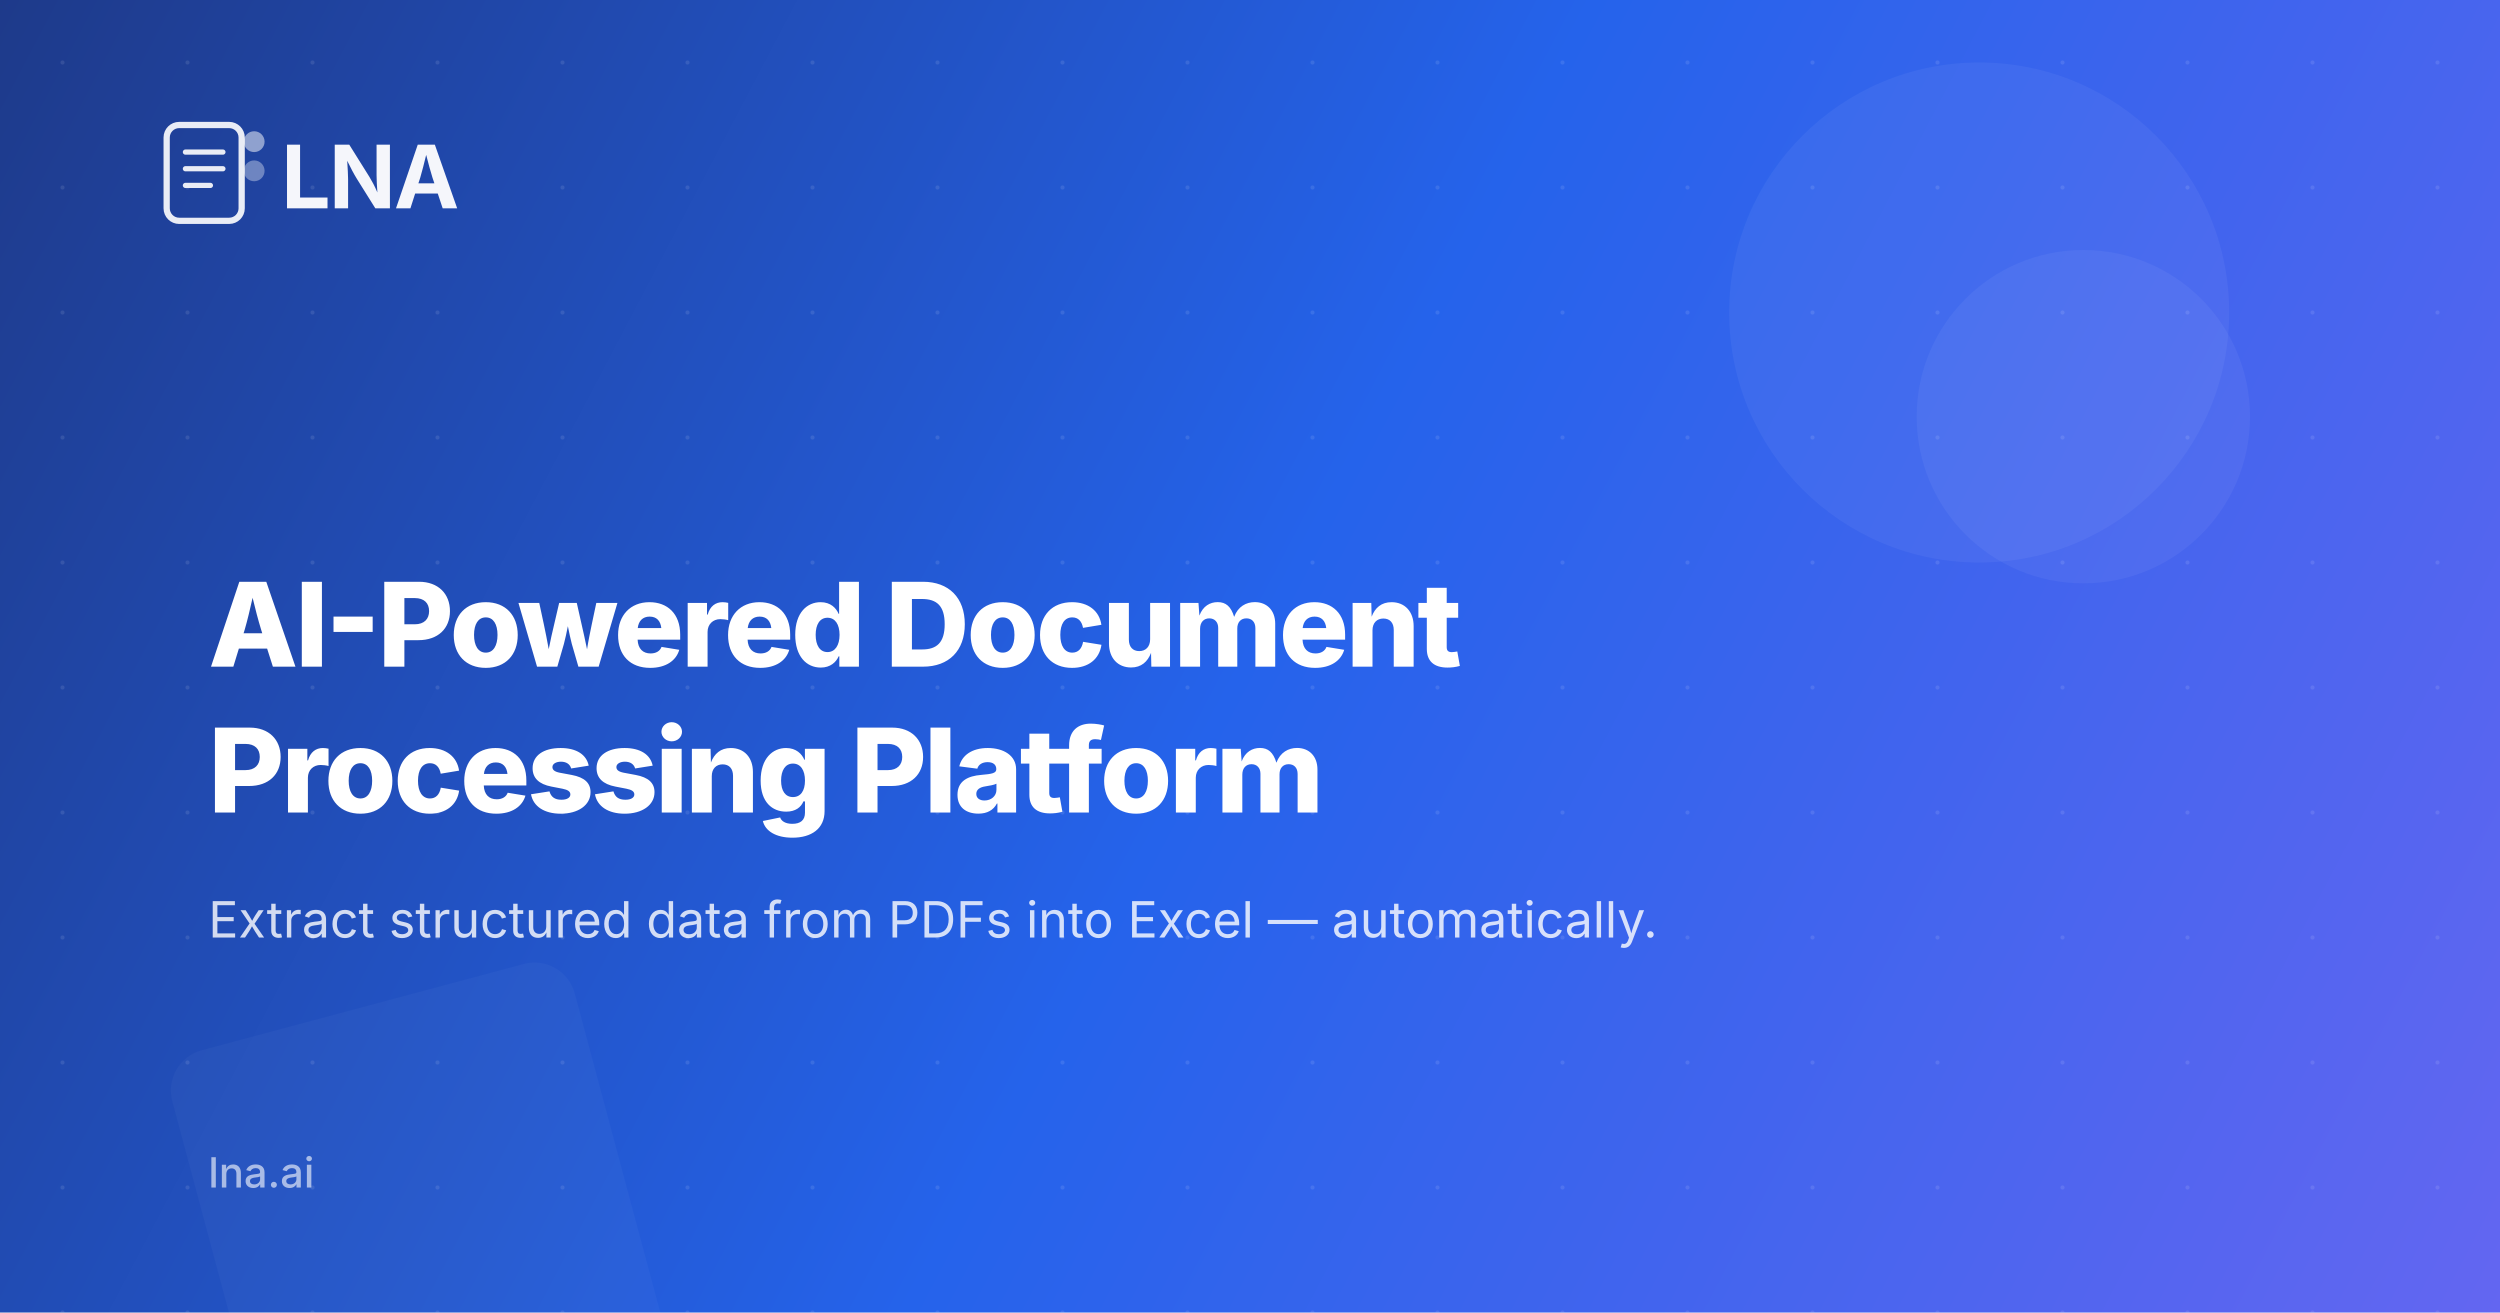
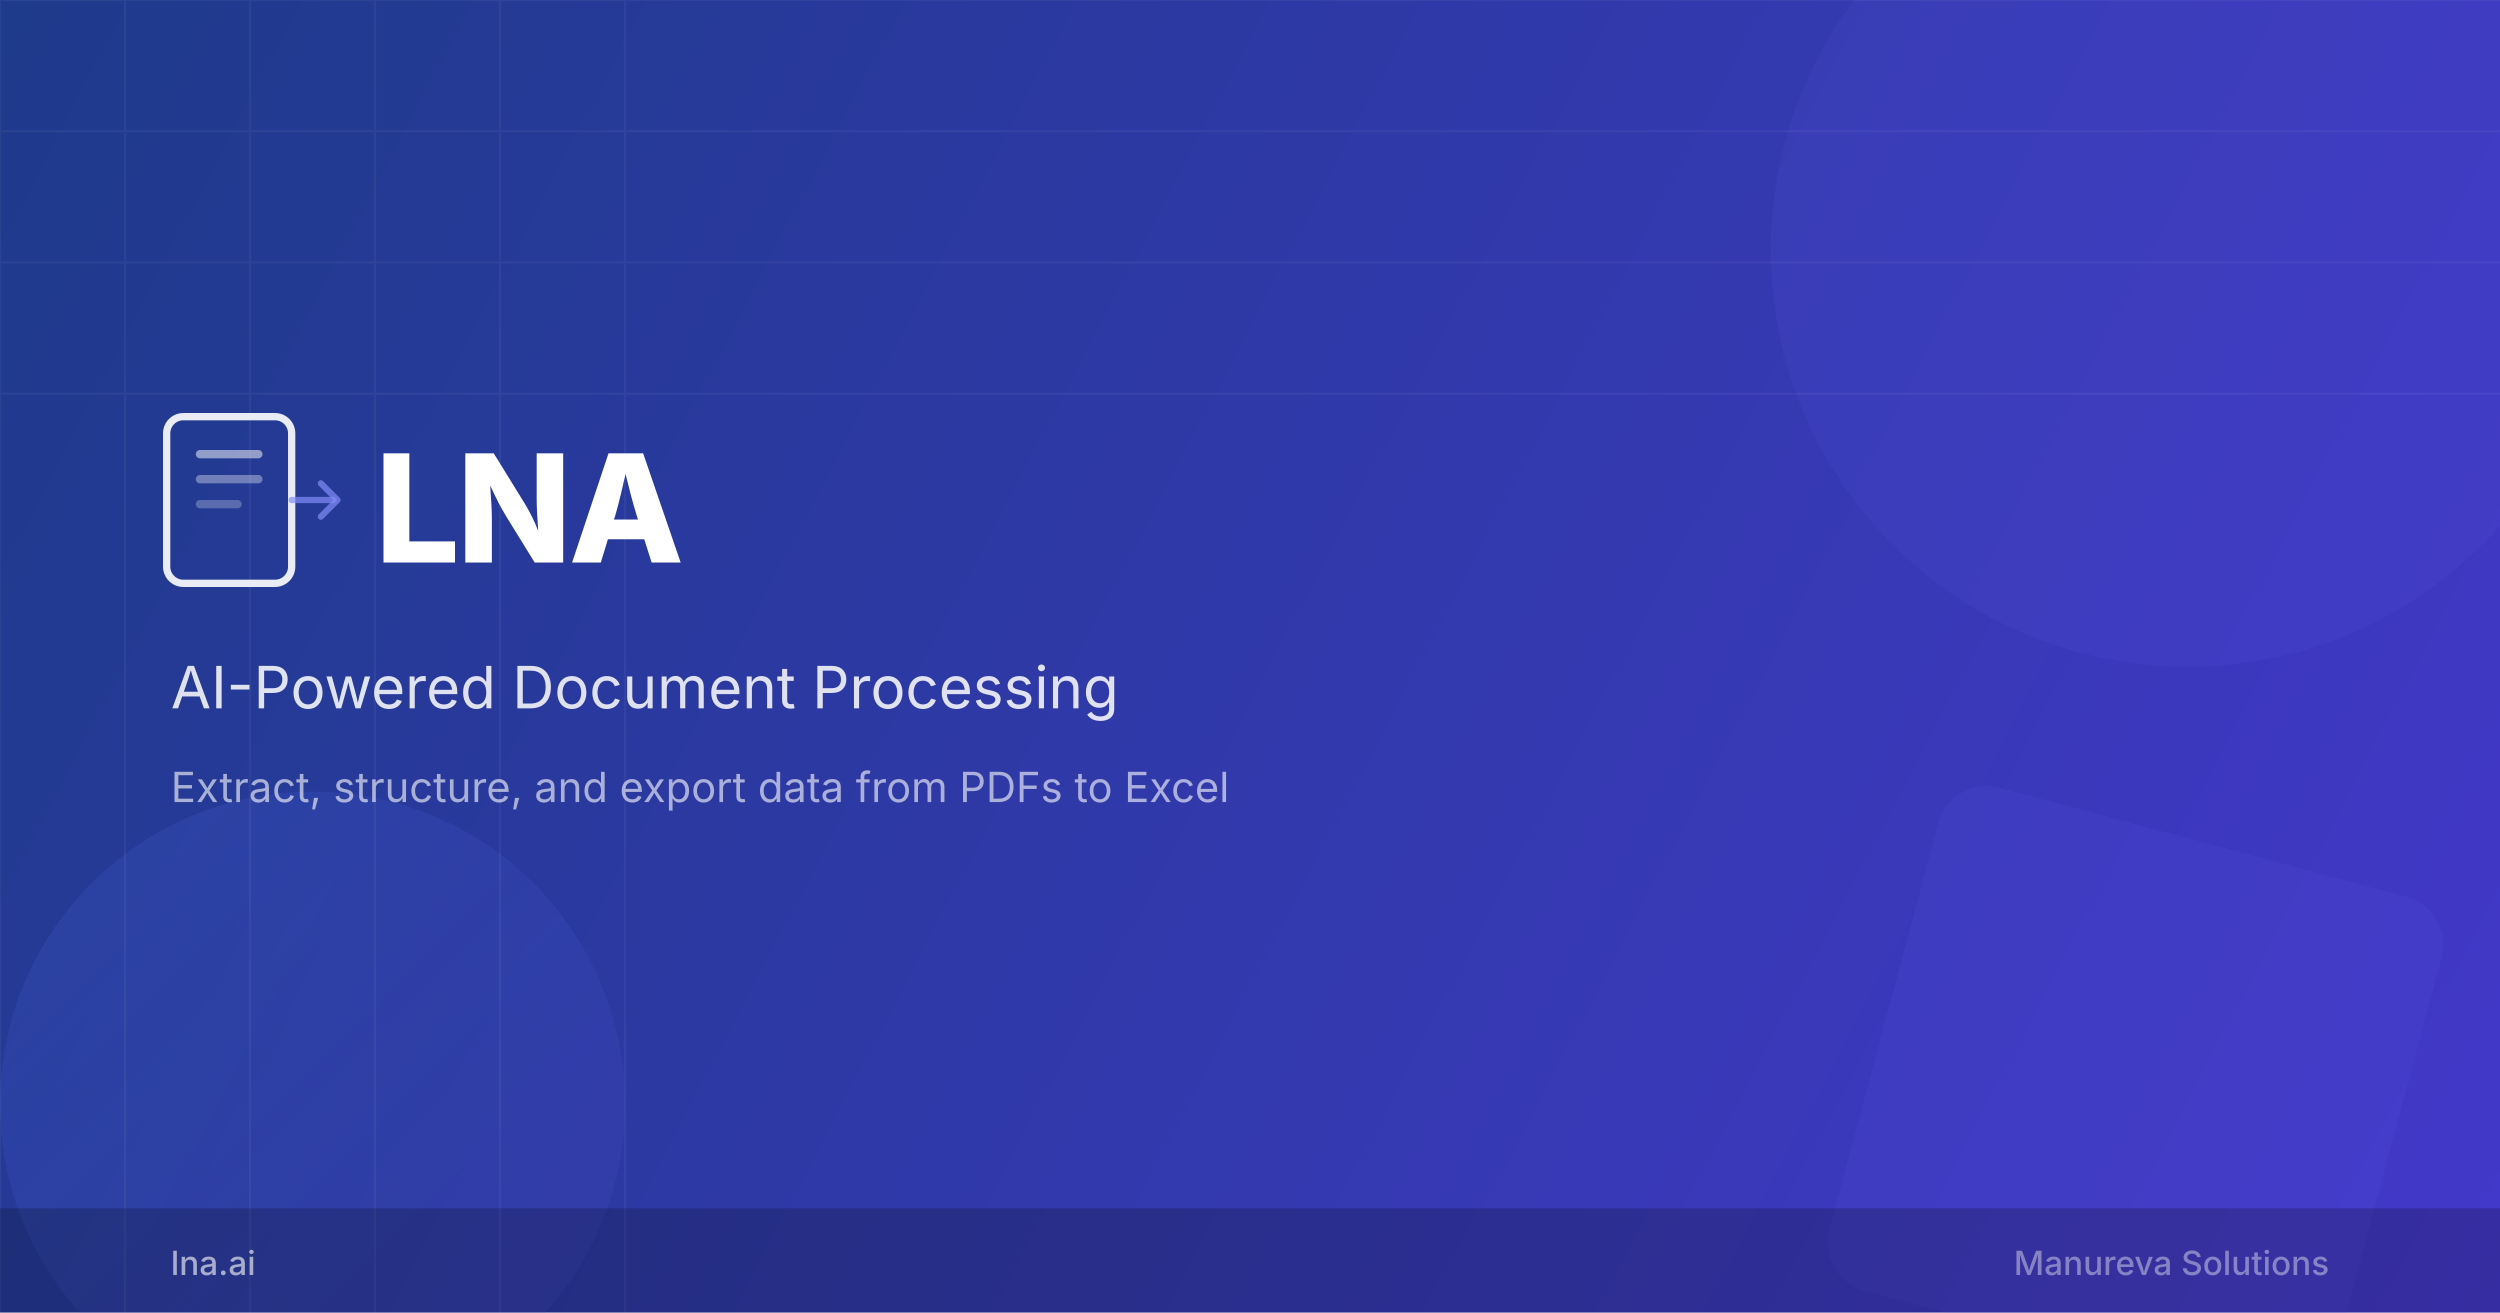
<svg xmlns="http://www.w3.org/2000/svg" viewBox="0 0 1200 630" fill="none">
  <defs>
-     <linearGradient id="bg" x1="0" y1="0" x2="1200" y2="630" gradientUnits="userSpaceOnUse">
+     <linearGradient id="bg-gradient" x1="0" y1="0" x2="1200" y2="630" gradientUnits="userSpaceOnUse">
      <stop offset="0%" stop-color="#1E3A8A" />
-       <stop offset="50%" stop-color="#2563EB" />
-       <stop offset="100%" stop-color="#6366F1" />
+       <stop offset="100%" stop-color="#4338CA" />
    </linearGradient>
-     <pattern id="grid" width="60" height="60" patternUnits="userSpaceOnUse">
-       <circle cx="30" cy="30" r="1" fill="white" opacity="0.1" />
-     </pattern>
+     <linearGradient id="accent-gradient" x1="0" y1="0" x2="400" y2="400" gradientUnits="userSpaceOnUse">
+       <stop offset="0%" stop-color="#3B82F6" stop-opacity="0.2" />
+       <stop offset="100%" stop-color="#6366F1" stop-opacity="0.1" />
+     </linearGradient>
  </defs>
-   <rect width="1200" height="630" fill="url(#bg)" />
-   <rect width="1200" height="630" fill="url(#grid)" />
-   <circle cx="950" cy="150" r="120" fill="white" opacity="0.05" />
-   <circle cx="1000" cy="200" r="80" fill="white" opacity="0.05" />
-   <rect x="100" y="480" width="200" height="200" rx="20" fill="white" opacity="0.03" transform="rotate(-15 200 580)" />
-   <g transform="translate(80, 60)">
-     <rect x="0" y="0" width="36" height="46" rx="6" stroke="white" stroke-width="3" fill="none" opacity="0.9" />
-     <path d="M9 13h18M9 21h18M9 29h12" stroke="white" stroke-width="2.5" stroke-linecap="round" opacity="0.9" />
-     <circle cx="42" cy="8" r="5" fill="white" opacity="0.5" />
-     <circle cx="42" cy="22" r="5" fill="white" opacity="0.35" />
+   <rect width="1200" height="630" fill="url(#bg-gradient)" />
+   <circle cx="1050" cy="120" r="200" fill="url(#accent-gradient)" />
+   <circle cx="150" cy="530" r="150" fill="url(#accent-gradient)" />
+   <rect x="900" y="400" width="250" height="250" rx="24" fill="url(#accent-gradient)" transform="rotate(15, 1025, 525)" />
+   <g opacity="0.05" stroke="#FFFFFF" stroke-width="1">
+     <line x1="0" y1="0" x2="0" y2="630" />
+     <line x1="60" y1="0" x2="60" y2="630" />
+     <line x1="120" y1="0" x2="120" y2="630" />
+     <line x1="180" y1="0" x2="180" y2="630" />
+     <line x1="240" y1="0" x2="240" y2="630" />
+     <line x1="300" y1="0" x2="300" y2="630" />
+     <line x1="0" y1="0" x2="1200" y2="0" />
+     <line x1="0" y1="63" x2="1200" y2="63" />
+     <line x1="0" y1="126" x2="1200" y2="126" />
+     <line x1="0" y1="189" x2="1200" y2="189" />
  </g>
-   <text x="135" y="100" font-family="Inter, system-ui, sans-serif" font-size="42" font-weight="700" fill="white" letter-spacing="-0.02em" opacity="0.95">
-     LNA
-   </text>
-   <text x="100" y="320" font-family="Inter, system-ui, sans-serif" font-size="56" font-weight="800" fill="white" letter-spacing="-0.025em">
-     AI-Powered Document
-   </text>
-   <text x="100" y="390" font-family="Inter, system-ui, sans-serif" font-size="56" font-weight="800" fill="white" letter-spacing="-0.025em">
-     Processing Platform
-   </text>
-   <text x="100" y="450" font-family="Inter, system-ui, sans-serif" font-size="24" font-weight="400" fill="white" opacity="0.8">
-     Extract structured data from PDFs into Excel — automatically.
-   </text>
-   <text x="100" y="570" font-family="Inter, system-ui, sans-serif" font-size="20" font-weight="500" fill="white" opacity="0.6">
-     lna.ai
-   </text>
+   <g transform="translate(80, 200)">
+     <rect x="0" y="0" width="60" height="80" rx="8" stroke="#FFFFFF" stroke-width="3.5" fill="none" opacity="0.9" />
+     <rect x="14" y="16" width="32" height="4" rx="2" fill="#FFFFFF" opacity="0.5" />
+     <rect x="14" y="28" width="32" height="4" rx="2" fill="#FFFFFF" opacity="0.35" />
+     <rect x="14" y="40" width="22" height="4" rx="2" fill="#FFFFFF" opacity="0.25" />
+     <path d="M60 40 L80 40" stroke="#818CF8" stroke-width="3" stroke-linecap="round" opacity="0.7" />
+     <path d="M74 32 L82 40 L74 48" stroke="#818CF8" stroke-width="3" stroke-linecap="round" stroke-linejoin="round" opacity="0.7" />
+   </g>
+   <text x="180" y="270" font-family="Inter, system-ui, sans-serif" font-size="72" font-weight="800" fill="#FFFFFF" letter-spacing="-0.02em">LNA</text>
+   <text x="82" y="340" font-family="Inter, system-ui, sans-serif" font-size="28" font-weight="400" fill="#FFFFFF" opacity="0.85">AI-Powered Document Processing</text>
+   <text x="82" y="385" font-family="Inter, system-ui, sans-serif" font-size="20" font-weight="400" fill="#FFFFFF" opacity="0.6">Extract, structure, and export data from PDFs to Excel</text>
+   <rect x="0" y="580" width="1200" height="50" fill="#000000" opacity="0.2" />
+   <text x="82" y="612" font-family="Inter, system-ui, sans-serif" font-size="16" font-weight="500" fill="#FFFFFF" opacity="0.6">lna.ai</text>
+   <text x="1118" y="612" font-family="Inter, system-ui, sans-serif" font-size="16" font-weight="500" fill="#FFFFFF" opacity="0.4" text-anchor="end">Manureva Solutions</text>
</svg>
